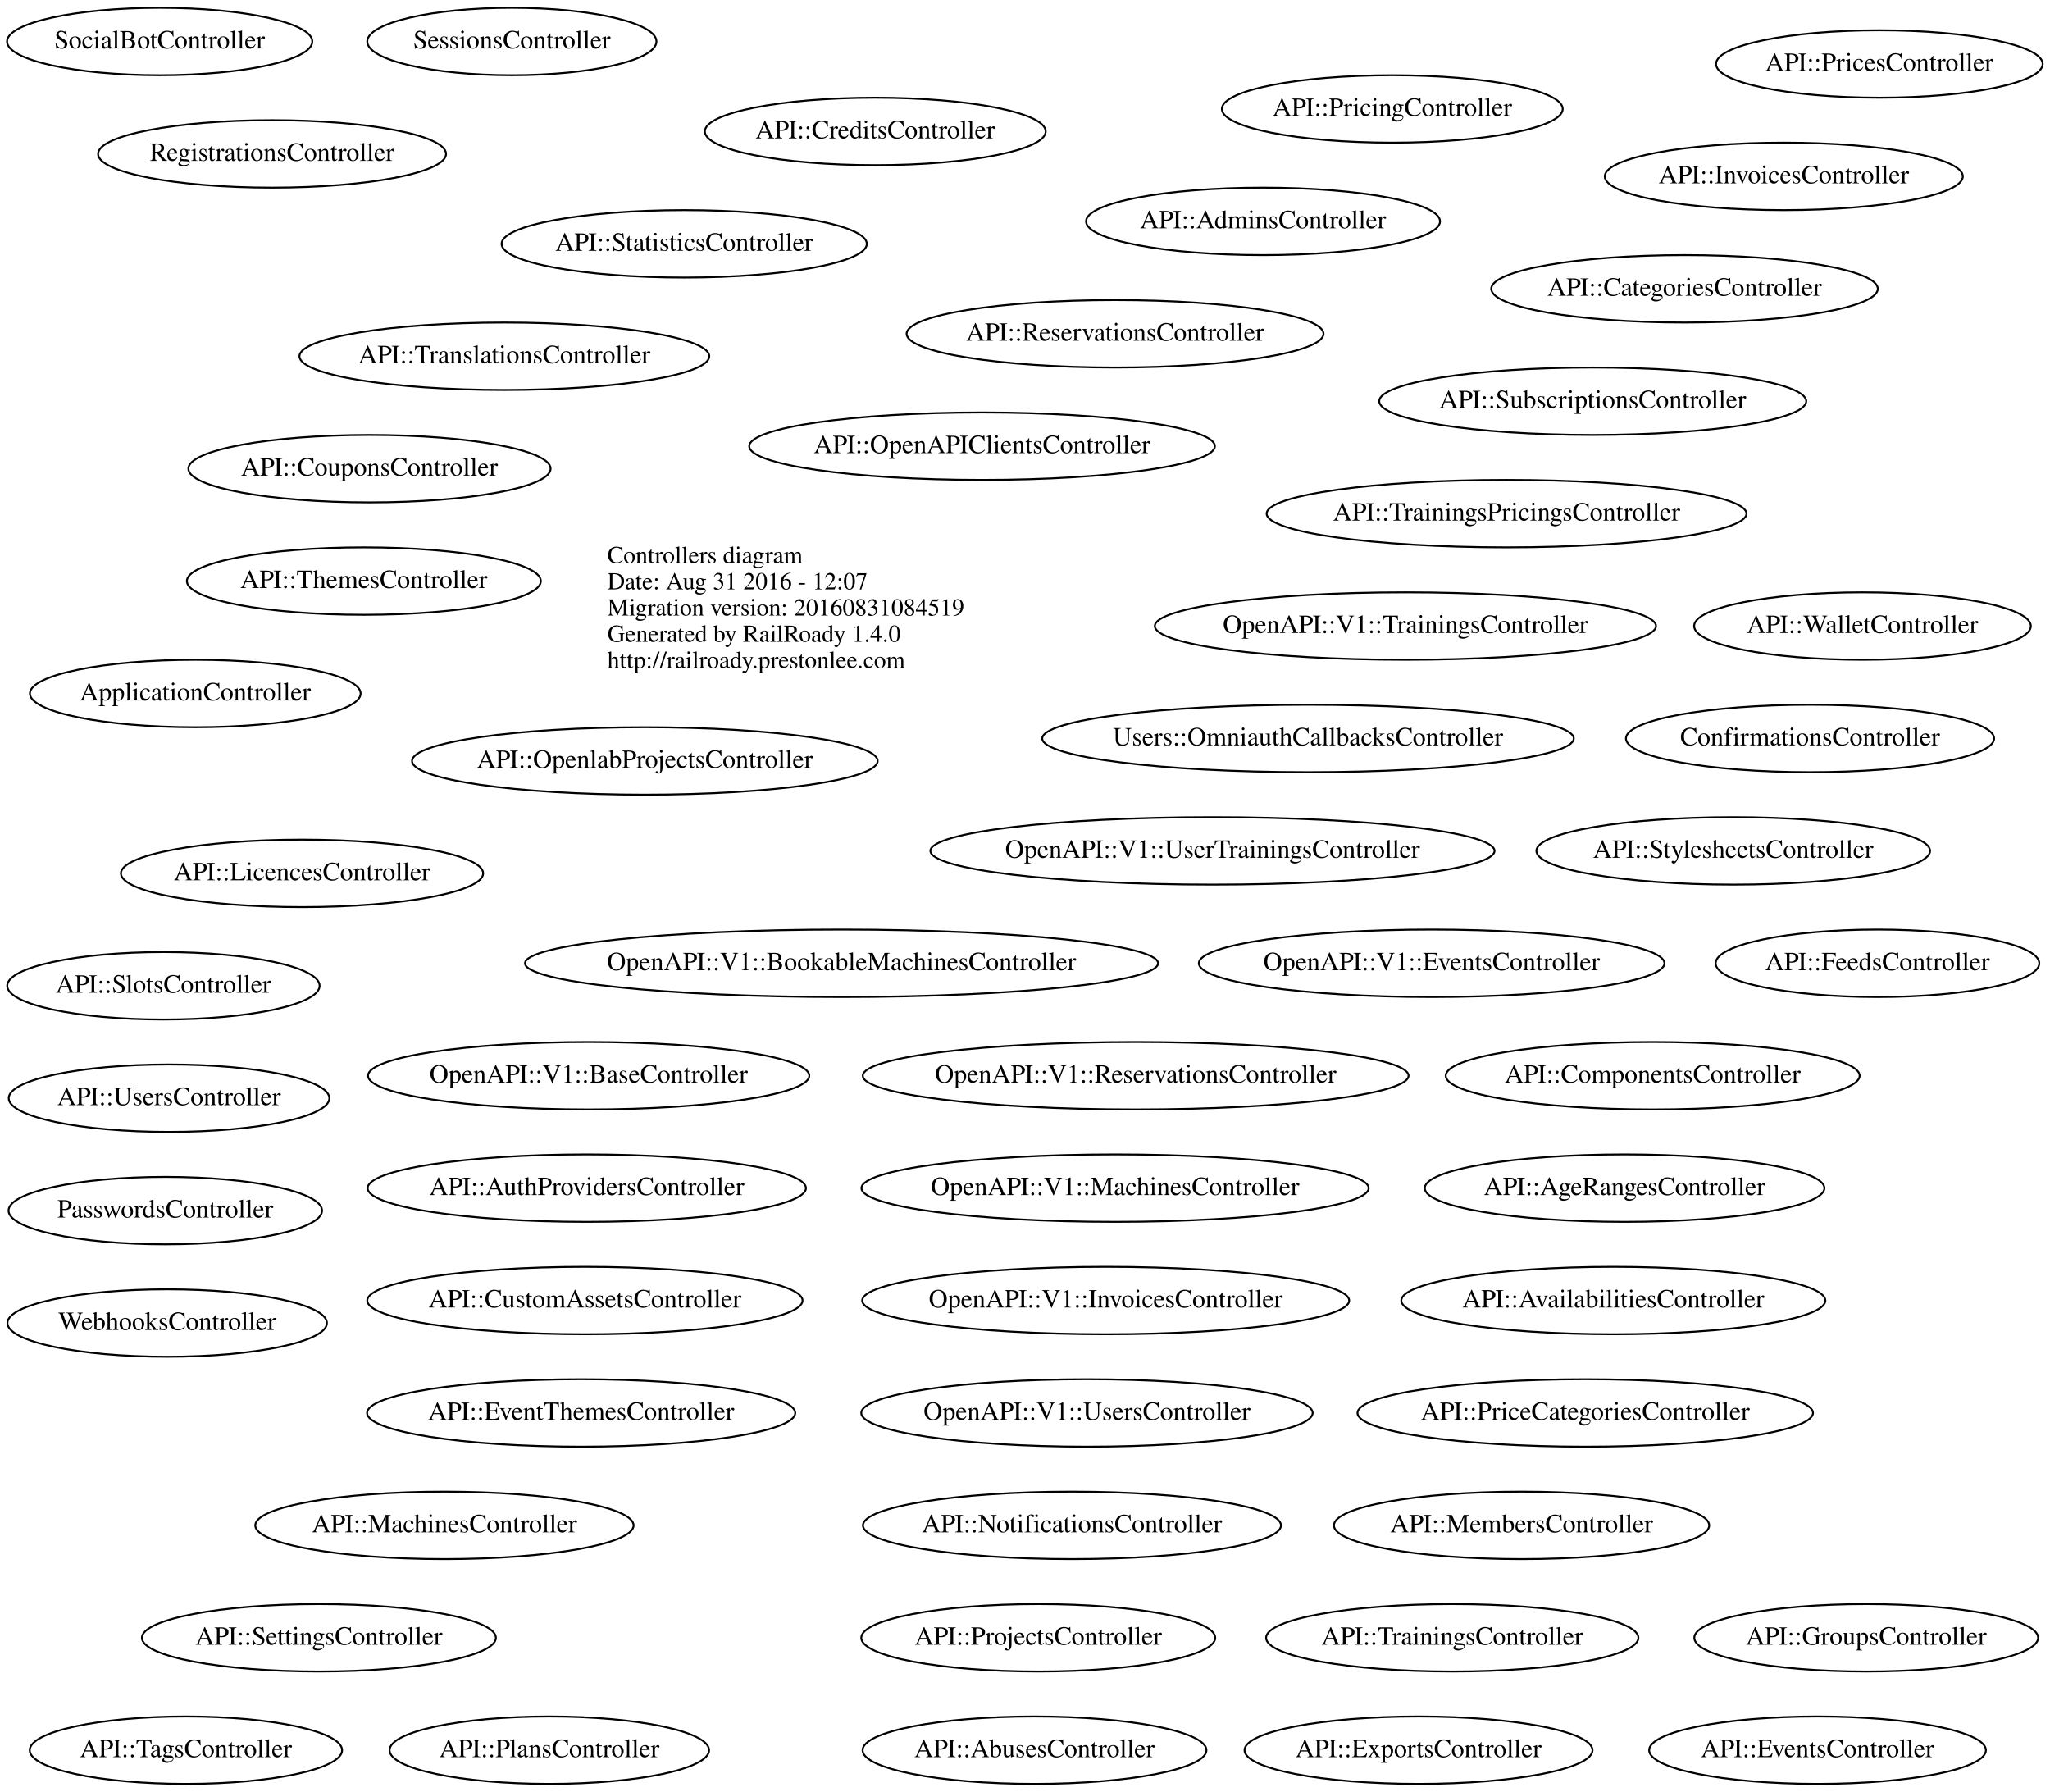
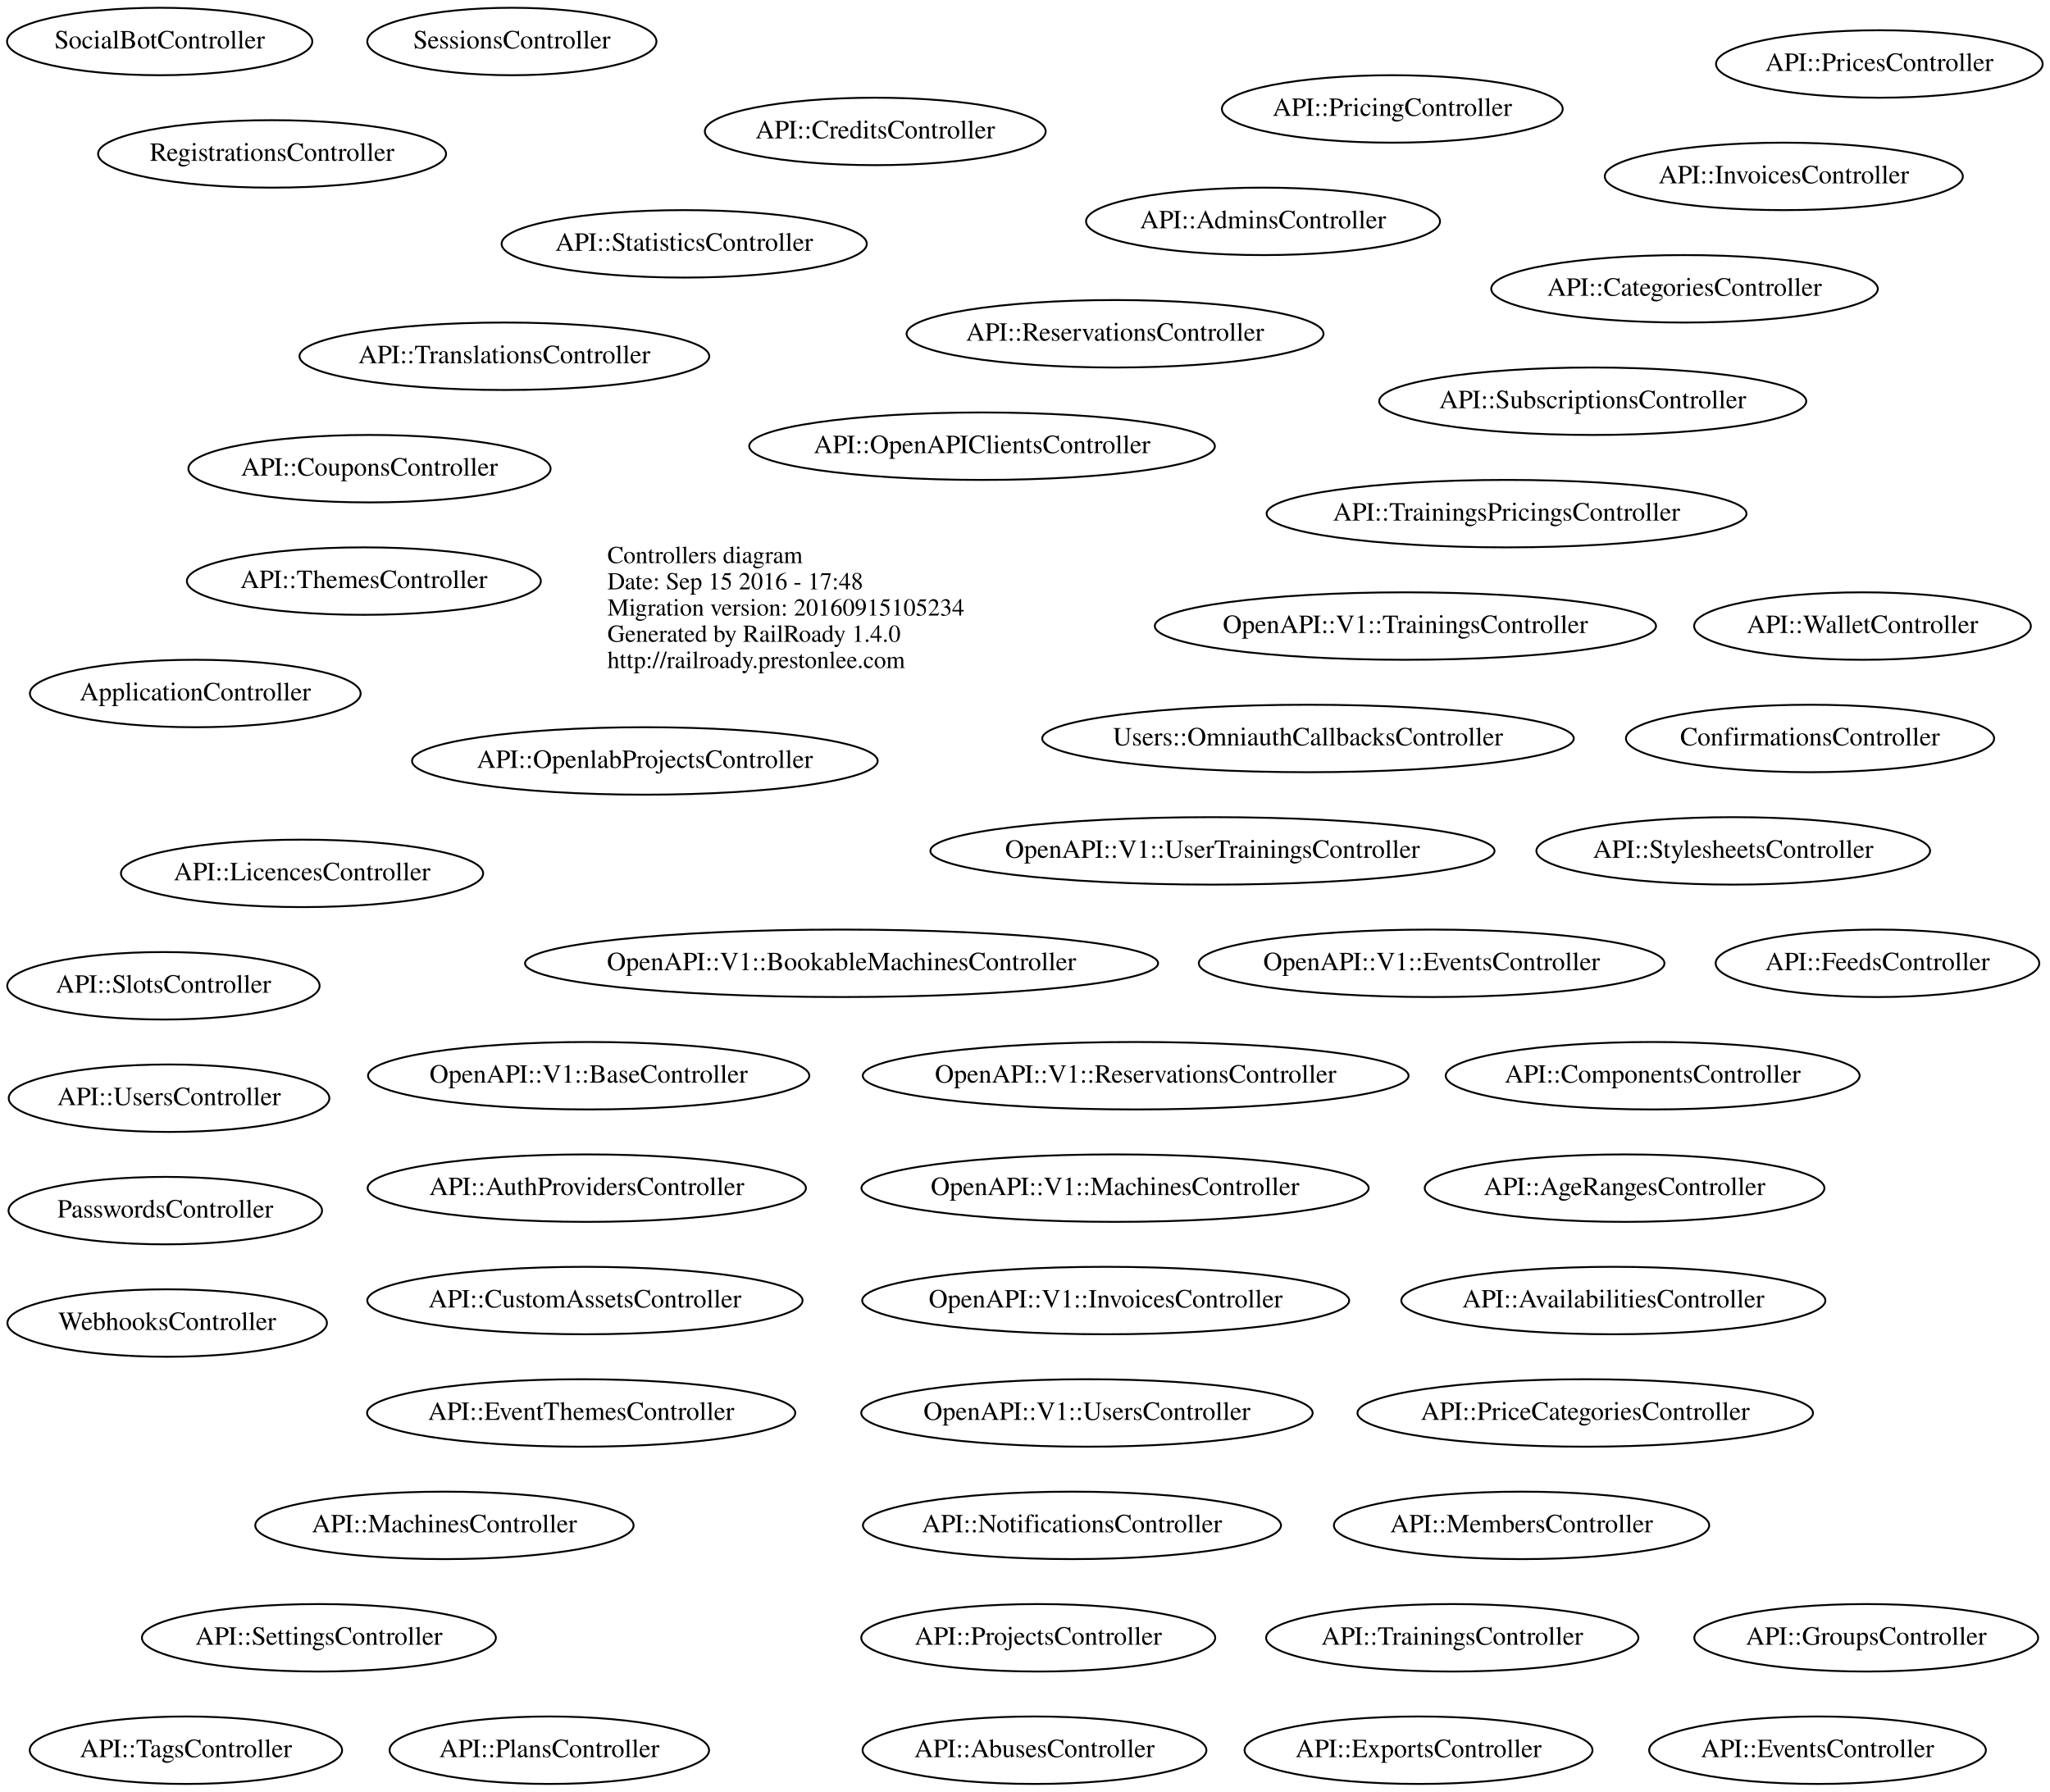
<svg xmlns="http://www.w3.org/2000/svg" width="1094pt" height="956pt" viewBox="0.00 0.00 1094.34 956.00">
  <g id="graph0" class="graph" transform="scale(1 1) rotate(0) translate(460.243 508)">
    <polygon fill="none" stroke="none" points="-460.243,448 -460.243,-508 634.092,-508 634.092,448 -460.243,448" />
    <g id="node1" class="node">
      <text text-anchor="start" x="-136" y="-207.6" font-family="Times,serif" font-size="13.00">Controllers diagram</text>
-       <text text-anchor="start" x="-136" y="-193.6" font-family="Times,serif" font-size="13.00">Date: Aug 31 2016 - 12:07</text>
-       <text text-anchor="start" x="-136" y="-179.6" font-family="Times,serif" font-size="13.00">Migration version: 20160831084519</text>
+       <text text-anchor="start" x="-136" y="-193.6" font-family="Times,serif" font-size="13.00">Date: Sep 15 2016 - 17:48</text>
+       <text text-anchor="start" x="-136" y="-179.6" font-family="Times,serif" font-size="13.00">Migration version: 20160915105234</text>
      <text text-anchor="start" x="-136" y="-165.6" font-family="Times,serif" font-size="13.00">Generated by RailRoady 1.4.0</text>
      <text text-anchor="start" x="-136" y="-151.6" font-family="Times,serif" font-size="13.00">http://railroady.prestonlee.com</text>
    </g>
    <g id="node2" class="node">
      <ellipse fill="none" stroke="black" cx="-187" cy="-486" rx="77.187" ry="18" />
      <text text-anchor="middle" x="-187" y="-482.3" font-family="Times,serif" font-size="14.00">SessionsController</text>
    </g>
    <g id="node3" class="node">
      <ellipse fill="none" stroke="black" cx="-11" cy="6" rx="168.97" ry="18" />
      <text text-anchor="middle" x="-11" y="9.7" font-family="Times,serif" font-size="14.00">OpenAPI::V1::BookableMachinesController</text>
    </g>
    <g id="node4" class="node">
      <ellipse fill="none" stroke="black" cx="146" cy="66" rx="145.674" ry="18" />
      <text text-anchor="middle" x="146" y="69.7" font-family="Times,serif" font-size="14.00">OpenAPI::V1::ReservationsController</text>
    </g>
    <g id="node5" class="node">
      <ellipse fill="none" stroke="black" cx="304" cy="6" rx="124.278" ry="18" />
      <text text-anchor="middle" x="304" y="9.7" font-family="Times,serif" font-size="14.00">OpenAPI::V1::EventsController</text>
    </g>
    <g id="node6" class="node">
      <ellipse fill="none" stroke="black" cx="135" cy="126" rx="135.376" ry="18" />
      <text text-anchor="middle" x="135" y="129.7" font-family="Times,serif" font-size="14.00">OpenAPI::V1::MachinesController</text>
    </g>
    <g id="node7" class="node">
      <ellipse fill="none" stroke="black" cx="187" cy="-54" rx="150.574" ry="18" />
      <text text-anchor="middle" x="187" y="-50.3" font-family="Times,serif" font-size="14.00">OpenAPI::V1::UserTrainingsController</text>
    </g>
    <g id="node8" class="node">
      <ellipse fill="none" stroke="black" cx="-146" cy="66" rx="117.779" ry="18" />
      <text text-anchor="middle" x="-146" y="69.7" font-family="Times,serif" font-size="14.00">OpenAPI::V1::BaseController</text>
    </g>
    <g id="node9" class="node">
      <ellipse fill="none" stroke="black" cx="120" cy="246" rx="120.479" ry="18" />
      <text text-anchor="middle" x="120" y="249.7" font-family="Times,serif" font-size="14.00">OpenAPI::V1::UsersController</text>
    </g>
    <g id="node10" class="node">
      <ellipse fill="none" stroke="black" cx="290" cy="-174" rx="133.776" ry="18" />
      <text text-anchor="middle" x="290" y="-170.3" font-family="Times,serif" font-size="14.00">OpenAPI::V1::TrainingsController</text>
    </g>
    <g id="node11" class="node">
      <ellipse fill="none" stroke="black" cx="130" cy="186" rx="129.977" ry="18" />
      <text text-anchor="middle" x="130" y="189.7" font-family="Times,serif" font-size="14.00">OpenAPI::V1::InvoicesController</text>
    </g>
    <g id="node12" class="node">
      <ellipse fill="none" stroke="black" cx="-315" cy="-426" rx="92.883" ry="18" />
      <text text-anchor="middle" x="-315" y="-422.3" font-family="Times,serif" font-size="14.00">RegistrationsController</text>
    </g>
    <g id="node13" class="node">
      <ellipse fill="none" stroke="black" cx="-361" cy="426" rx="83.386" ry="18" />
      <text text-anchor="middle" x="-361" y="429.7" font-family="Times,serif" font-size="14.00">API::TagsController</text>
    </g>
    <g id="node14" class="node">
      <ellipse fill="none" stroke="black" cx="-95" cy="-378" rx="97.483" ry="18" />
      <text text-anchor="middle" x="-95" y="-374.3" font-family="Times,serif" font-size="14.00">API::StatisticsController</text>
    </g>
    <g id="node15" class="node">
      <ellipse fill="none" stroke="black" cx="344" cy="-234" rx="128.077" ry="18" />
      <text text-anchor="middle" x="344" y="-230.3" font-family="Times,serif" font-size="14.00">API::TrainingsPricingsController</text>
    </g>
    <g id="node16" class="node">
      <ellipse fill="none" stroke="black" cx="-167" cy="426" rx="85.285" ry="18" />
      <text text-anchor="middle" x="-167" y="429.7" font-family="Times,serif" font-size="14.00">API::PlansController</text>
    </g>
    <g id="node17" class="node">
      <ellipse fill="none" stroke="black" cx="-147" cy="126" rx="116.979" ry="18" />
      <text text-anchor="middle" x="-147" y="129.7" font-family="Times,serif" font-size="14.00">API::AuthProvidersController</text>
    </g>
    <g id="node18" class="node">
      <ellipse fill="none" stroke="black" cx="-263" cy="-258" rx="96.683" ry="18" />
      <text text-anchor="middle" x="-263" y="-254.3" font-family="Times,serif" font-size="14.00">API::CouponsController</text>
    </g>
    <g id="node19" class="node">
      <ellipse fill="none" stroke="black" cx="407" cy="126" rx="106.681" ry="18" />
      <text text-anchor="middle" x="407" y="129.7" font-family="Times,serif" font-size="14.00">API::AgeRangesController</text>
    </g>
    <g id="node20" class="node">
      <ellipse fill="none" stroke="black" cx="7" cy="-438" rx="90.984" ry="18" />
      <text text-anchor="middle" x="7" y="-434.3" font-family="Times,serif" font-size="14.00">API::CreditsController</text>
    </g>
    <g id="node21" class="node">
      <ellipse fill="none" stroke="black" cx="-116" cy="-102" rx="124.278" ry="18" />
      <text text-anchor="middle" x="-116" y="-98.3" font-family="Times,serif" font-size="14.00">API::OpenlabProjectsController</text>
    </g>
    <g id="node22" class="node">
      <ellipse fill="none" stroke="black" cx="422" cy="66" rx="110.48" ry="18" />
      <text text-anchor="middle" x="422" y="69.7" font-family="Times,serif" font-size="14.00">API::ComponentsController</text>
    </g>
    <g id="node23" class="node">
      <ellipse fill="none" stroke="black" cx="-148" cy="186" rx="116.18" ry="18" />
      <text text-anchor="middle" x="-148" y="189.7" font-family="Times,serif" font-size="14.00">API::CustomAssetsController</text>
    </g>
    <g id="node24" class="node">
      <ellipse fill="none" stroke="black" cx="283" cy="-450" rx="90.984" ry="18" />
      <text text-anchor="middle" x="283" y="-446.3" font-family="Times,serif" font-size="14.00">API::PricingController</text>
    </g>
    <g id="node25" class="node">
      <ellipse fill="none" stroke="black" cx="92" cy="426" rx="91.784" ry="18" />
      <text text-anchor="middle" x="92" y="429.7" font-family="Times,serif" font-size="14.00">API::AbusesController</text>
    </g>
    <g id="node26" class="node">
      <ellipse fill="none" stroke="black" cx="386" cy="246" rx="121.578" ry="18" />
      <text text-anchor="middle" x="386" y="249.7" font-family="Times,serif" font-size="14.00">API::PriceCategoriesController</text>
    </g>
    <g id="node27" class="node">
      <ellipse fill="none" stroke="black" cx="542" cy="6" rx="86.385" ry="18" />
      <text text-anchor="middle" x="542" y="9.7" font-family="Times,serif" font-size="14.00">API::FeedsController</text>
    </g>
    <g id="node28" class="node">
      <ellipse fill="none" stroke="black" cx="352" cy="306" rx="100.182" ry="18" />
      <text text-anchor="middle" x="352" y="309.7" font-family="Times,serif" font-size="14.00">API::MembersController</text>
    </g>
    <g id="node29" class="node">
      <ellipse fill="none" stroke="black" cx="543" cy="-474" rx="87.185" ry="18" />
      <text text-anchor="middle" x="543" y="-470.3" font-family="Times,serif" font-size="14.00">API::PricesController</text>
    </g>
    <g id="node30" class="node">
      <ellipse fill="none" stroke="black" cx="-191" cy="-318" rx="109.381" ry="18" />
      <text text-anchor="middle" x="-191" y="-314.3" font-family="Times,serif" font-size="14.00">API::TranslationsController</text>
    </g>
    <g id="node31" class="node">
      <ellipse fill="none" stroke="black" cx="297" cy="426" rx="92.883" ry="18" />
      <text text-anchor="middle" x="297" y="429.7" font-family="Times,serif" font-size="14.00">API::ExportsController</text>
    </g>
    <g id="node32" class="node">
      <ellipse fill="none" stroke="black" cx="135" cy="-330" rx="111.28" ry="18" />
      <text text-anchor="middle" x="135" y="-326.3" font-family="Times,serif" font-size="14.00">API::ReservationsController</text>
    </g>
    <g id="node33" class="node">
      <ellipse fill="none" stroke="black" cx="510" cy="426" rx="89.885" ry="18" />
      <text text-anchor="middle" x="510" y="429.7" font-family="Times,serif" font-size="14.00">API::EventsController</text>
    </g>
    <g id="node34" class="node">
      <ellipse fill="none" stroke="black" cx="-223" cy="306" rx="100.983" ry="18" />
      <text text-anchor="middle" x="-223" y="309.7" font-family="Times,serif" font-size="14.00">API::MachinesController</text>
    </g>
    <g id="node35" class="node">
      <ellipse fill="none" stroke="black" cx="-150" cy="246" rx="114.28" ry="18" />
      <text text-anchor="middle" x="-150" y="249.7" font-family="Times,serif" font-size="14.00">API::EventThemesController</text>
    </g>
    <g id="node36" class="node">
      <ellipse fill="none" stroke="black" cx="-266" cy="-198" rx="94.484" ry="18" />
      <text text-anchor="middle" x="-266" y="-194.3" font-family="Times,serif" font-size="14.00">API::ThemesController</text>
    </g>
    <g id="node37" class="node">
      <ellipse fill="none" stroke="black" cx="439" cy="-354" rx="103.182" ry="18" />
      <text text-anchor="middle" x="439" y="-350.3" font-family="Times,serif" font-size="14.00">API::CategoriesController</text>
    </g>
    <g id="node38" class="node">
      <ellipse fill="none" stroke="black" cx="390" cy="-294" rx="113.98" ry="18" />
      <text text-anchor="middle" x="390" y="-290.3" font-family="Times,serif" font-size="14.00">API::SubscriptionsController</text>
    </g>
    <g id="node39" class="node">
      <ellipse fill="none" stroke="black" cx="465" cy="-54" rx="105.082" ry="18" />
      <text text-anchor="middle" x="465" y="-50.3" font-family="Times,serif" font-size="14.00">API::StylesheetsController</text>
    </g>
    <g id="node40" class="node">
      <ellipse fill="none" stroke="black" cx="-373" cy="18" rx="83.386" ry="18" />
      <text text-anchor="middle" x="-373" y="21.7" font-family="Times,serif" font-size="14.00">API::SlotsController</text>
    </g>
    <g id="node41" class="node">
      <ellipse fill="none" stroke="black" cx="214" cy="-390" rx="94.484" ry="18" />
      <text text-anchor="middle" x="214" y="-386.3" font-family="Times,serif" font-size="14.00">API::AdminsController</text>
    </g>
    <g id="node42" class="node">
      <ellipse fill="none" stroke="black" cx="536" cy="366" rx="91.784" ry="18" />
      <text text-anchor="middle" x="536" y="369.7" font-family="Times,serif" font-size="14.00">API::GroupsController</text>
    </g>
    <g id="node43" class="node">
      <ellipse fill="none" stroke="black" cx="401" cy="186" rx="113.18" ry="18" />
      <text text-anchor="middle" x="401" y="189.7" font-family="Times,serif" font-size="14.00">API::AvailabilitiesController</text>
    </g>
    <g id="node44" class="node">
      <ellipse fill="none" stroke="black" cx="-370" cy="78" rx="85.585" ry="18" />
      <text text-anchor="middle" x="-370" y="81.7" font-family="Times,serif" font-size="14.00">API::UsersController</text>
    </g>
    <g id="node45" class="node">
      <ellipse fill="none" stroke="black" cx="94" cy="366" rx="94.484" ry="18" />
      <text text-anchor="middle" x="94" y="369.7" font-family="Times,serif" font-size="14.00">API::ProjectsController</text>
    </g>
    <g id="node46" class="node">
      <ellipse fill="none" stroke="black" cx="534" cy="-174" rx="89.885" ry="18" />
      <text text-anchor="middle" x="534" y="-170.3" font-family="Times,serif" font-size="14.00">API::WalletController</text>
    </g>
    <g id="node47" class="node">
      <ellipse fill="none" stroke="black" cx="112" cy="306" rx="111.581" ry="18" />
      <text text-anchor="middle" x="112" y="309.7" font-family="Times,serif" font-size="14.00">API::NotificationsController</text>
    </g>
    <g id="node48" class="node">
      <ellipse fill="none" stroke="black" cx="315" cy="366" rx="99.382" ry="18" />
      <text text-anchor="middle" x="315" y="369.7" font-family="Times,serif" font-size="14.00">API::TrainingsController</text>
    </g>
    <g id="node49" class="node">
      <ellipse fill="none" stroke="black" cx="-290" cy="366" rx="94.484" ry="18" />
      <text text-anchor="middle" x="-290" y="369.7" font-family="Times,serif" font-size="14.00">API::SettingsController</text>
    </g>
    <g id="node50" class="node">
      <ellipse fill="none" stroke="black" cx="64" cy="-270" rx="124.278" ry="18" />
      <text text-anchor="middle" x="64" y="-266.3" font-family="Times,serif" font-size="14.00">API::OpenAPIClientsController</text>
    </g>
    <g id="node51" class="node">
      <ellipse fill="none" stroke="black" cx="492" cy="-414" rx="95.583" ry="18" />
      <text text-anchor="middle" x="492" y="-410.3" font-family="Times,serif" font-size="14.00">API::InvoicesController</text>
    </g>
    <g id="node52" class="node">
      <ellipse fill="none" stroke="black" cx="-299" cy="-42" rx="96.683" ry="18" />
      <text text-anchor="middle" x="-299" y="-38.3" font-family="Times,serif" font-size="14.00">API::LicencesController</text>
    </g>
    <g id="node53" class="node">
      <ellipse fill="none" stroke="black" cx="-375" cy="-486" rx="81.486" ry="18" />
      <text text-anchor="middle" x="-375" y="-482.3" font-family="Times,serif" font-size="14.00">SocialBotController</text>
    </g>
    <g id="node54" class="node">
      <ellipse fill="none" stroke="black" cx="-372" cy="138" rx="83.685" ry="18" />
      <text text-anchor="middle" x="-372" y="141.7" font-family="Times,serif" font-size="14.00">PasswordsController</text>
    </g>
    <g id="node55" class="node">
      <ellipse fill="none" stroke="black" cx="-356" cy="-138" rx="88.284" ry="18" />
      <text text-anchor="middle" x="-356" y="-134.3" font-family="Times,serif" font-size="14.00">ApplicationController</text>
    </g>
    <g id="node56" class="node">
      <ellipse fill="none" stroke="black" cx="238" cy="-114" rx="141.875" ry="18" />
      <text text-anchor="middle" x="238" y="-110.3" font-family="Times,serif" font-size="14.00">Users::OmniauthCallbacksController</text>
    </g>
    <g id="node57" class="node">
      <ellipse fill="none" stroke="black" cx="-371" cy="198" rx="85.285" ry="18" />
      <text text-anchor="middle" x="-371" y="201.7" font-family="Times,serif" font-size="14.00">WebhooksController</text>
    </g>
    <g id="node58" class="node">
      <ellipse fill="none" stroke="black" cx="506" cy="-114" rx="98.283" ry="18" />
      <text text-anchor="middle" x="506" y="-110.3" font-family="Times,serif" font-size="14.00">ConfirmationsController</text>
    </g>
  </g>
</svg>
